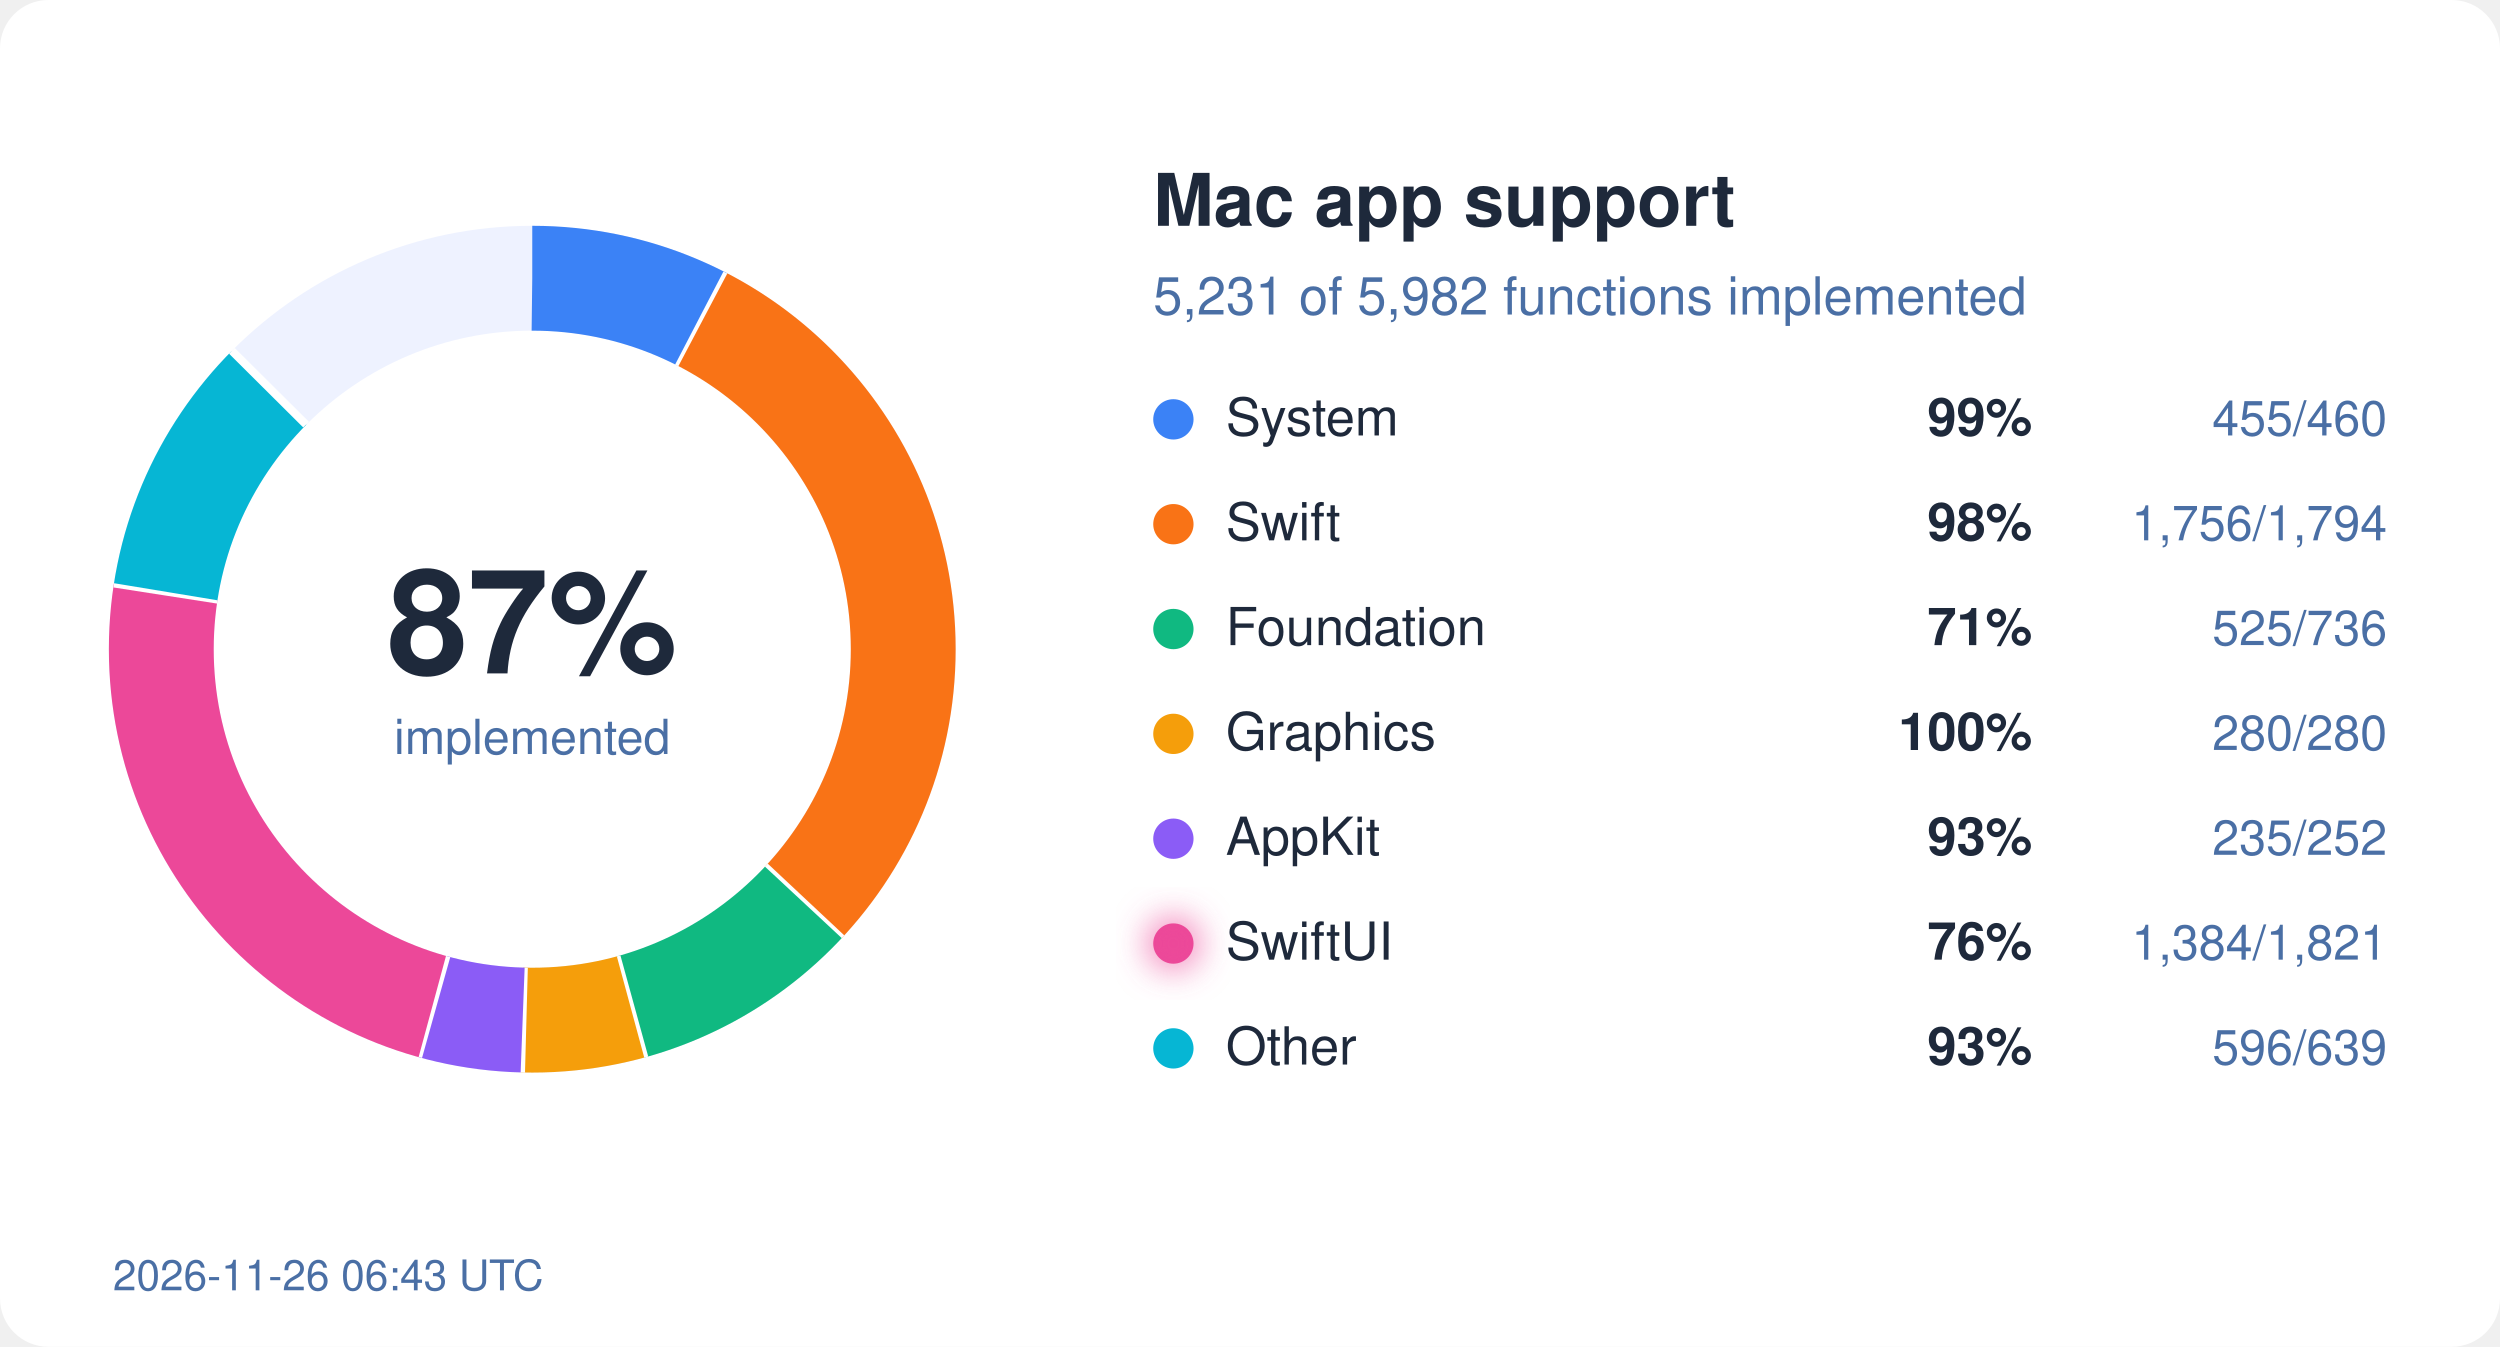
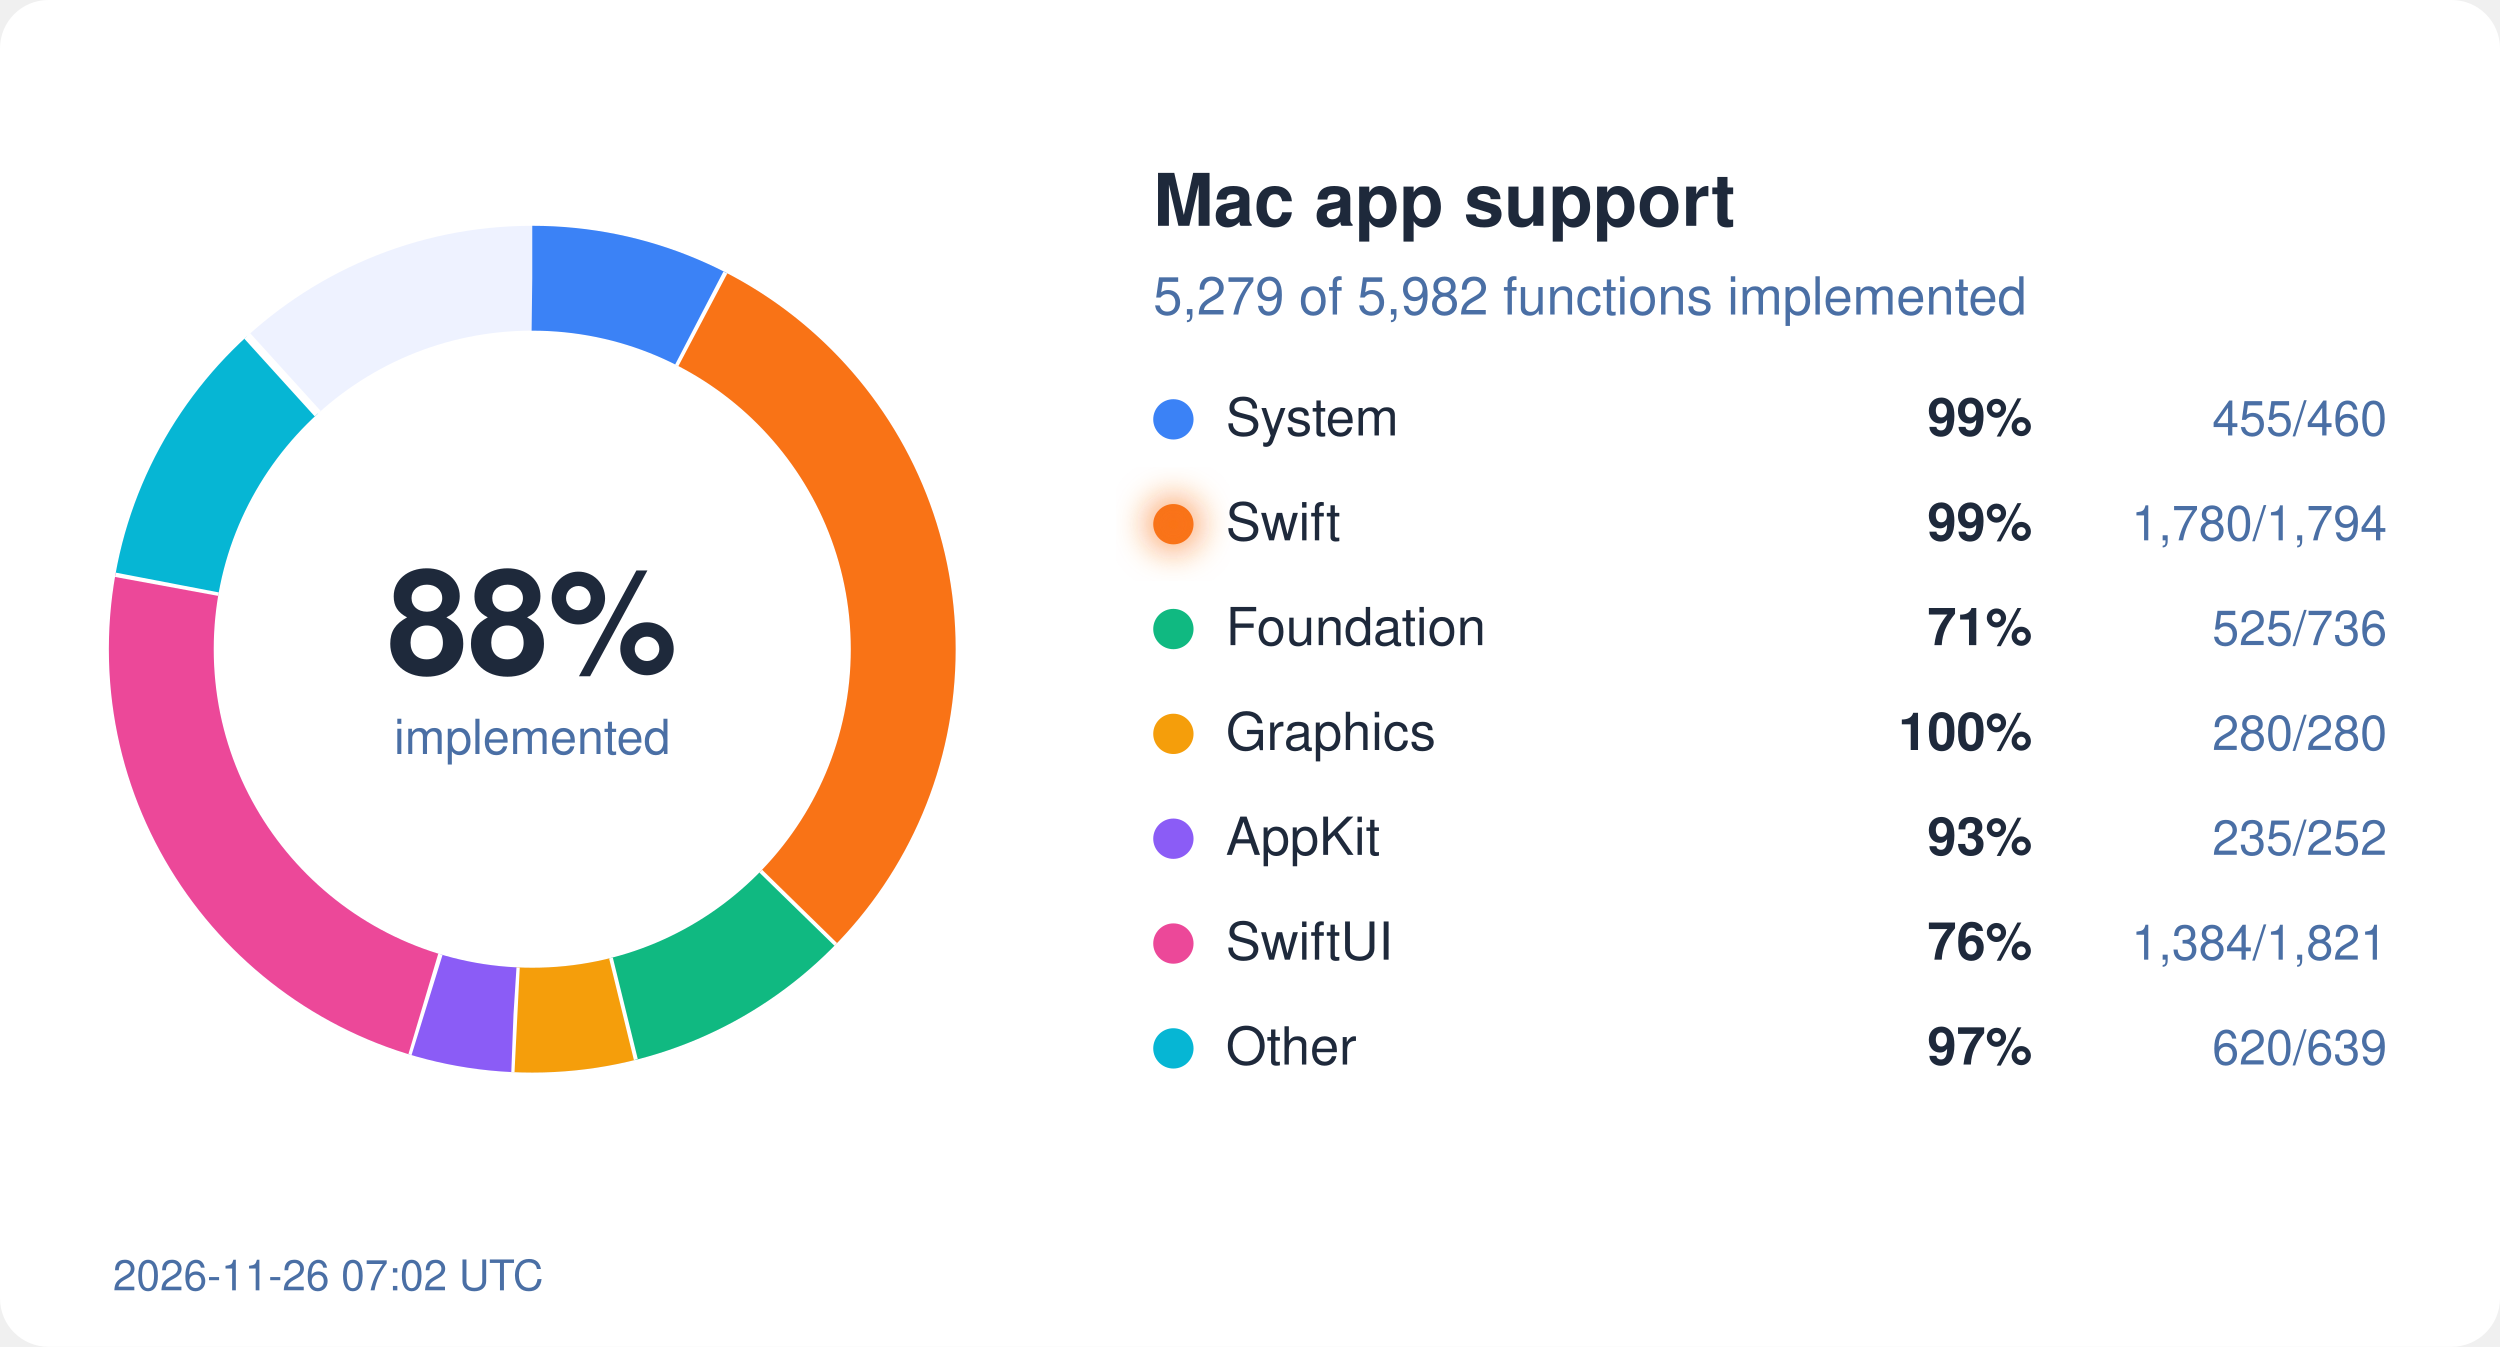
<svg xmlns="http://www.w3.org/2000/svg" width="620" height="334" viewBox="0 0 620 334">
  <style>
  text { font-family: system-ui, -apple-system, "Segoe UI", Helvetica, Arial, sans-serif; }
  .bg { fill: #ffffff; } .ink { fill: #1e293b; } .mute { fill: #4a6fa5; }
  .track { stroke: #eef2ff; } .gap { stroke: #ffffff; }
  .s-System { stroke: #3b82f6; } .f-System { fill: #3b82f6; }
  .s-Swift { stroke: #f97316; } .f-Swift { fill: #f97316; }
  .s-Foundation { stroke: #10b981; } .f-Foundation { fill: #10b981; }
  .s-Graphics { stroke: #f59e0b; } .f-Graphics { fill: #f59e0b; }
  .s-AppKit { stroke: #8b5cf6; } .f-AppKit { fill: #8b5cf6; }
  .s-SwiftUI { stroke: #ec4899; } .f-SwiftUI { fill: #ec4899; }
  .s-Other { stroke: #06b6d4; } .f-Other { fill: #06b6d4; }
  @media (prefers-color-scheme: dark) {
    .bg { fill: #0d1117; } .ink { fill: #e6edf3; } .mute { fill: #8fb4e3; }
    .track { stroke: #12263f; } .gap { stroke: #0d1117; }
    .s-System { stroke: #60a5fa; } .f-System { fill: #60a5fa; }
    .s-Swift { stroke: #fb923c; } .f-Swift { fill: #fb923c; }
    .s-Foundation { stroke: #34d399; } .f-Foundation { fill: #34d399; }
    .s-Graphics { stroke: #fbbf24; } .f-Graphics { fill: #fbbf24; }
    .s-AppKit { stroke: #a78bfa; } .f-AppKit { fill: #a78bfa; }
    .s-SwiftUI { stroke: #f472b6; } .f-SwiftUI { fill: #f472b6; }
    .s-Other { stroke: #22d3ee; } .f-Other { fill: #22d3ee; }
  }
</style>
  <defs>
    <filter id="glow" x="-50%" y="-50%" width="200%" height="200%">
      <feGaussianBlur stdDeviation="4" />
    </filter>
  </defs>
  <rect width="620" height="334" rx="12" class="bg" />
  <circle cx="132" cy="161" r="92" fill="none" class="track" stroke-width="26" />
  <circle cx="132" cy="161" r="92" fill="none" class="s-System" stroke-width="26" stroke-dasharray="43.97 578.05" stroke-dashoffset="-0.00" transform="rotate(-90 132 161)" />
  <line x1="168.3" y1="90.9" x2="180.3" y2="67.8" class="gap" stroke-width="2" />
-   <circle cx="132" cy="161" r="92" fill="none" class="s-Swift" stroke-width="26" stroke-dasharray="169.69 578.05" stroke-dashoffset="-43.97" transform="rotate(-90 132 161)" />
-   <line x1="189.7" y1="214.9" x2="208.7" y2="232.7" class="gap" stroke-width="2" />
-   <circle cx="132" cy="161" r="92" fill="none" class="s-Foundation" stroke-width="26" stroke-dasharray="50.73 578.05" stroke-dashoffset="-213.65" transform="rotate(-90 132 161)" />
-   <line x1="152.9" y1="237.2" x2="159.8" y2="262.3" class="gap" stroke-width="2" />
-   <circle cx="132" cy="161" r="92" fill="none" class="s-Graphics" stroke-width="26" stroke-dasharray="27.06 578.05" stroke-dashoffset="-264.39" transform="rotate(-90 132 161)" />
-   <line x1="129.9" y1="240.0" x2="129.2" y2="266.0" class="gap" stroke-width="2" />
-   <circle cx="132" cy="161" r="92" fill="none" class="s-AppKit" stroke-width="26" stroke-dasharray="22.71 578.05" stroke-dashoffset="-291.44" transform="rotate(-90 132 161)" />
-   <line x1="110.7" y1="237.1" x2="103.7" y2="262.1" class="gap" stroke-width="2" />
-   <circle cx="132" cy="161" r="92" fill="none" class="s-SwiftUI" stroke-width="26" stroke-dasharray="133.74 578.05" stroke-dashoffset="-314.15" transform="rotate(-90 132 161)" />
-   <line x1="54.0" y1="148.7" x2="28.3" y2="144.7" class="gap" stroke-width="2" />
-   <circle cx="132" cy="161" r="92" fill="none" class="s-Other" stroke-width="26" stroke-dasharray="57.59 578.05" stroke-dashoffset="-447.89" transform="rotate(-90 132 161)" />
-   <line x1="75.9" y1="105.3" x2="57.5" y2="87.0" class="gap" stroke-width="2" />
-   <text x="132" y="167" text-anchor="middle" class="ink" font-size="36" font-weight="700">87%</text>
+   <circle cx="132" cy="161" r="92" fill="none" class="s-Swift" stroke-width="26" stroke-dasharray="172.01 578.05" stroke-dashoffset="-43.97" transform="rotate(-90 132 161)" />
+   <line x1="188.3" y1="216.4" x2="206.9" y2="234.6" class="gap" stroke-width="2" />
+   <circle cx="132" cy="161" r="92" fill="none" class="s-Foundation" stroke-width="26" stroke-dasharray="50.73 578.05" stroke-dashoffset="-215.97" transform="rotate(-90 132 161)" />
+   <line x1="151.0" y1="237.7" x2="157.2" y2="262.9" class="gap" stroke-width="2" />
+   <circle cx="132" cy="161" r="92" fill="none" class="s-Graphics" stroke-width="26" stroke-dasharray="27.06 578.05" stroke-dashoffset="-266.70" transform="rotate(-90 132 161)" />
+   <line x1="127.9" y1="239.9" x2="126.6" y2="265.9" class="gap" stroke-width="2" />
+   <circle cx="132" cy="161" r="92" fill="none" class="s-AppKit" stroke-width="26" stroke-dasharray="22.71 578.05" stroke-dashoffset="-293.76" transform="rotate(-90 132 161)" />
+   <line x1="108.8" y1="236.5" x2="101.1" y2="261.4" class="gap" stroke-width="2" />
+   <circle cx="132" cy="161" r="92" fill="none" class="s-SwiftUI" stroke-width="26" stroke-dasharray="133.74 578.05" stroke-dashoffset="-316.47" transform="rotate(-90 132 161)" />
+   <line x1="54.3" y1="146.8" x2="28.7" y2="142.1" class="gap" stroke-width="2" />
+   <circle cx="132" cy="161" r="92" fill="none" class="s-Other" stroke-width="26" stroke-dasharray="59.91 578.05" stroke-dashoffset="-450.21" transform="rotate(-90 132 161)" />
+   <line x1="78.8" y1="102.6" x2="61.3" y2="83.3" class="gap" stroke-width="2" />
+   <text x="132" y="167" text-anchor="middle" class="ink" font-size="36" font-weight="700">88%</text>
  <text x="132" y="187" text-anchor="middle" class="mute" font-size="12">implemented</text>
  <text x="286" y="56" class="ink" font-size="18" font-weight="600">Mac app support</text>
-   <text x="286" y="78" class="mute" font-size="13">5,231 of 5,982 functions implemented</text>
+   <text x="286" y="78" class="mute" font-size="13">5,279 of 5,982 functions implemented</text>
  <circle cx="291" cy="104" r="5" class="f-System" />
  <text x="304" y="108" class="ink" font-size="13">System</text>
  <text x="504" y="108" class="ink" font-size="13" font-weight="600" text-anchor="end">99%</text>
  <text x="592" y="108" class="mute" font-size="12" text-anchor="end">455/460</text>
  <circle cx="291" cy="130" r="5" class="f-Swift" />
  <text x="304" y="134" class="ink" font-size="13">Swift</text>
-   <text x="504" y="134" class="ink" font-size="13" font-weight="600" text-anchor="end">98%</text>
-   <text x="592" y="134" class="mute" font-size="12" text-anchor="end">1,756/1,794</text>
+   <circle cx="291" cy="130" r="7" class="f-Swift" filter="url(#glow)" opacity="0.6" />
+   <text x="504" y="134" class="ink" font-size="13" font-weight="600" text-anchor="end">99%</text>
+   <text x="592" y="134" class="mute" font-size="12" text-anchor="end">1,780/1,794</text>
  <circle cx="291" cy="156" r="5" class="f-Foundation" />
  <text x="304" y="160" class="ink" font-size="13">Foundation</text>
  <text x="504" y="160" class="ink" font-size="13" font-weight="600" text-anchor="end">71%</text>
  <text x="592" y="160" class="mute" font-size="12" text-anchor="end">525/736</text>
  <circle cx="291" cy="182" r="5" class="f-Graphics" />
  <text x="304" y="186" class="ink" font-size="13">Graphics</text>
  <text x="504" y="186" class="ink" font-size="13" font-weight="600" text-anchor="end">100%</text>
  <text x="592" y="186" class="mute" font-size="12" text-anchor="end">280/280</text>
  <circle cx="291" cy="208" r="5" class="f-AppKit" />
  <text x="304" y="212" class="ink" font-size="13">AppKit</text>
  <text x="504" y="212" class="ink" font-size="13" font-weight="600" text-anchor="end">93%</text>
  <text x="592" y="212" class="mute" font-size="12" text-anchor="end">235/252</text>
  <circle cx="291" cy="234" r="5" class="f-SwiftUI" />
  <text x="304" y="238" class="ink" font-size="13">SwiftUI</text>
-   <circle cx="291" cy="234" r="7" class="f-SwiftUI" filter="url(#glow)" opacity="0.6" />
  <text x="504" y="238" class="ink" font-size="13" font-weight="600" text-anchor="end">76%</text>
  <text x="592" y="238" class="mute" font-size="12" text-anchor="end">1,384/1,821</text>
  <circle cx="291" cy="260" r="5" class="f-Other" />
  <text x="304" y="264" class="ink" font-size="13">Other</text>
-   <text x="504" y="264" class="ink" font-size="13" font-weight="600" text-anchor="end">93%</text>
-   <text x="592" y="264" class="mute" font-size="12" text-anchor="end">596/639</text>
-   <text x="28" y="320" class="mute" font-size="10.5">2026-11-26 06:43 UTC</text>
+   <text x="504" y="264" class="ink" font-size="13" font-weight="600" text-anchor="end">97%</text>
+   <text x="592" y="264" class="mute" font-size="12" text-anchor="end">620/639</text>
+   <text x="28" y="320" class="mute" font-size="10.5">2026-11-26 07:02 UTC</text>
</svg>
